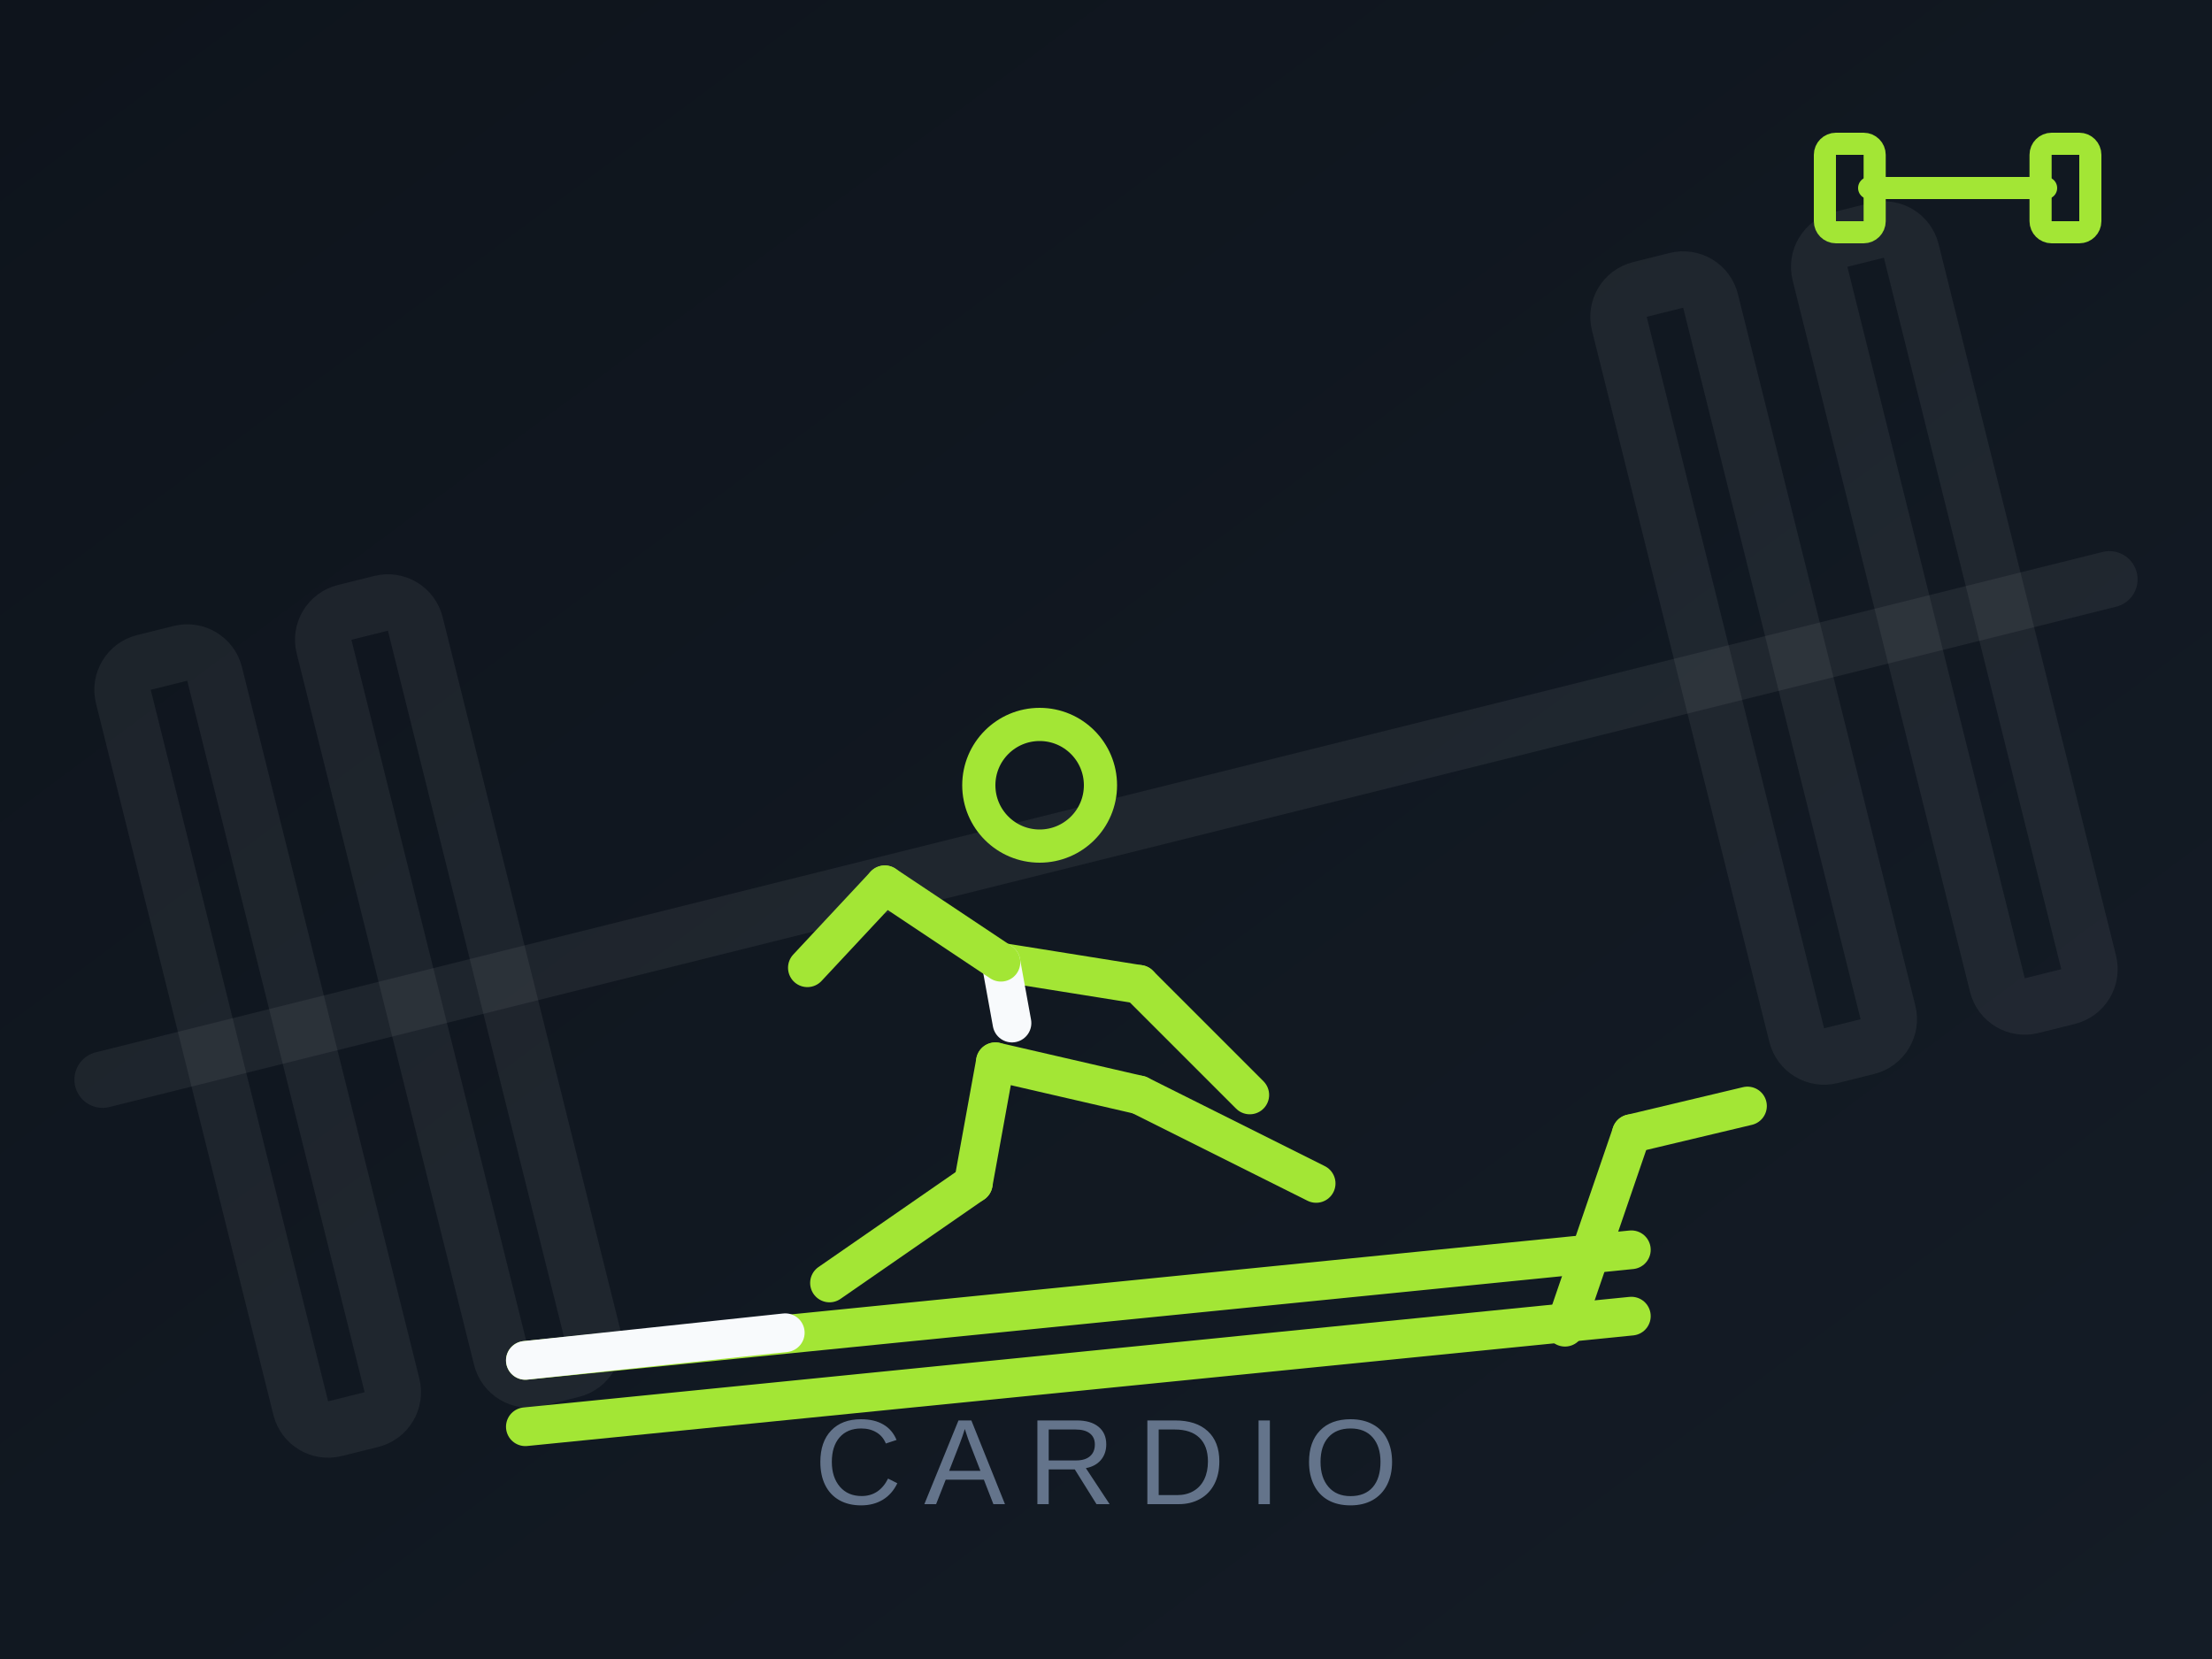
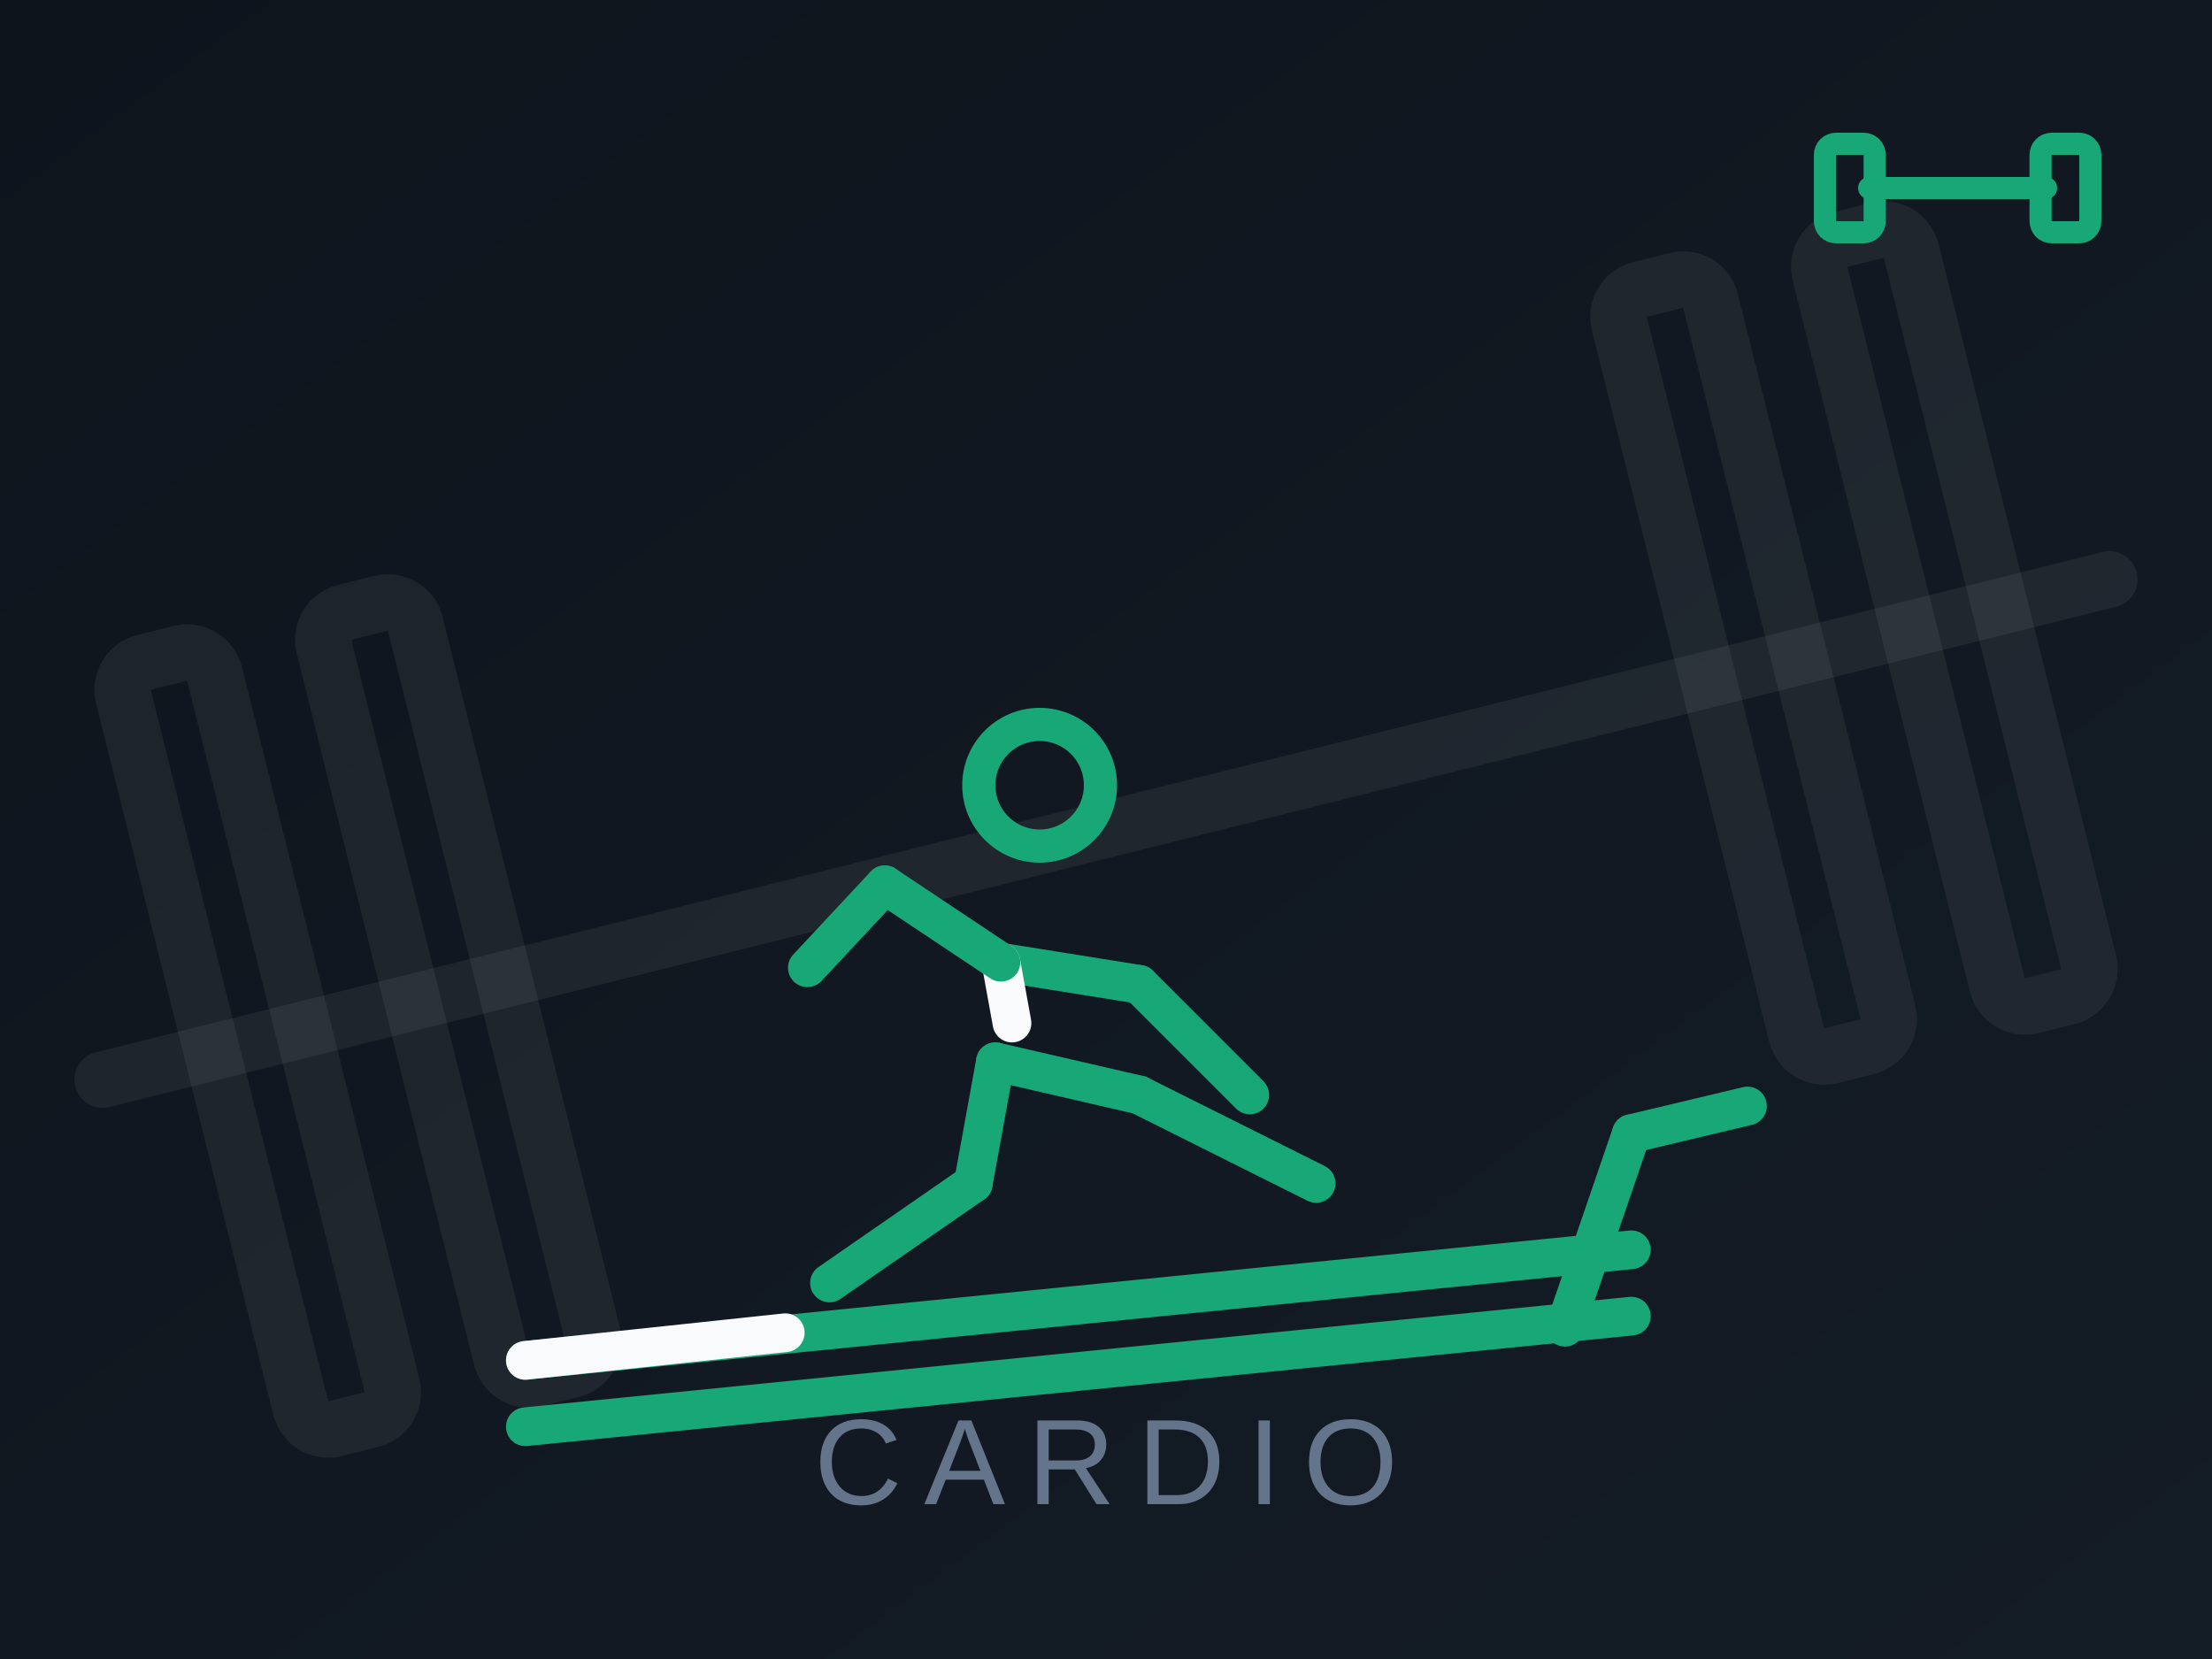
<svg xmlns="http://www.w3.org/2000/svg" viewBox="0 0 400 300" width="400" height="300">
  <defs>
    <linearGradient id="bg" x1="0" y1="0" x2="1" y2="1">
      <stop offset="0" stop-color="#0e141c" />
      <stop offset="1" stop-color="#141c26" />
    </linearGradient>
  </defs>
  <rect width="400" height="300" fill="url(#bg)" />
  <g stroke="#ffffff" stroke-opacity="0.06" stroke-width="6" stroke-linecap="round" stroke-linejoin="round" fill="none" transform="translate(200,150) rotate(-14) scale(1.7)">
    <line x1="-110" y1="0" x2="110" y2="0" />
    <rect x="-98" y="-42" width="10" height="84" rx="3" />
    <rect x="-76" y="-42" width="10" height="84" rx="3" />
    <rect x="66" y="-42" width="10" height="84" rx="3" />
    <rect x="88" y="-42" width="10" height="84" rx="3" />
  </g>
-   <g stroke="#a3e635" stroke-width="4" fill="none" stroke-linecap="round" stroke-linejoin="round">
+   <g stroke="#18A878" stroke-width="4" fill="none" stroke-linecap="round" stroke-linejoin="round">
    <line x1="338" y1="34" x2="370" y2="34" />
    <rect x="330" y="26" width="9" height="16" rx="2" />
    <rect x="369" y="26" width="9" height="16" rx="2" />
  </g>
  <g fill="none" stroke-linecap="round" stroke-linejoin="round">
-     <g stroke="#a3e635" stroke-width="7">
+     <g stroke="#18A878" stroke-width="7">
      <line x1="95" y1="246" x2="295" y2="226" />
      <line x1="95" y1="258" x2="295" y2="238" />
      <line x1="283" y1="240" x2="295" y2="205" />
      <line x1="295" y1="205" x2="316" y2="200" />
      <line x1="180" y1="192" x2="176" y2="214" />
      <line x1="176" y1="214" x2="150" y2="232" />
      <line x1="180" y1="192" x2="206" y2="198" />
      <line x1="206" y1="198" x2="238" y2="214" />
      <line x1="181" y1="174" x2="206" y2="178" />
      <line x1="206" y1="178" x2="226" y2="198" />
    </g>
    <g stroke="#f8fafc" stroke-width="7">
      <line x1="95" y1="246" x2="142" y2="241" />
      <line x1="181" y1="174" x2="183" y2="185" />
    </g>
-     <circle cx="188" cy="142" r="11" stroke="#a3e635" stroke-width="6" />
-     <g stroke="#a3e635" stroke-width="7">
+     <circle cx="188" cy="142" r="11" stroke="#18A878" stroke-width="6" />
+     <g stroke="#18A878" stroke-width="7">
      <line x1="181" y1="174" x2="160" y2="160" />
      <line x1="160" y1="160" x2="146" y2="175" />
    </g>
  </g>
  <text x="200" y="272" text-anchor="middle" font-family="Arial, Helvetica, sans-serif" font-size="22" letter-spacing="4" fill="#64748b">CARDIO</text>
</svg>
